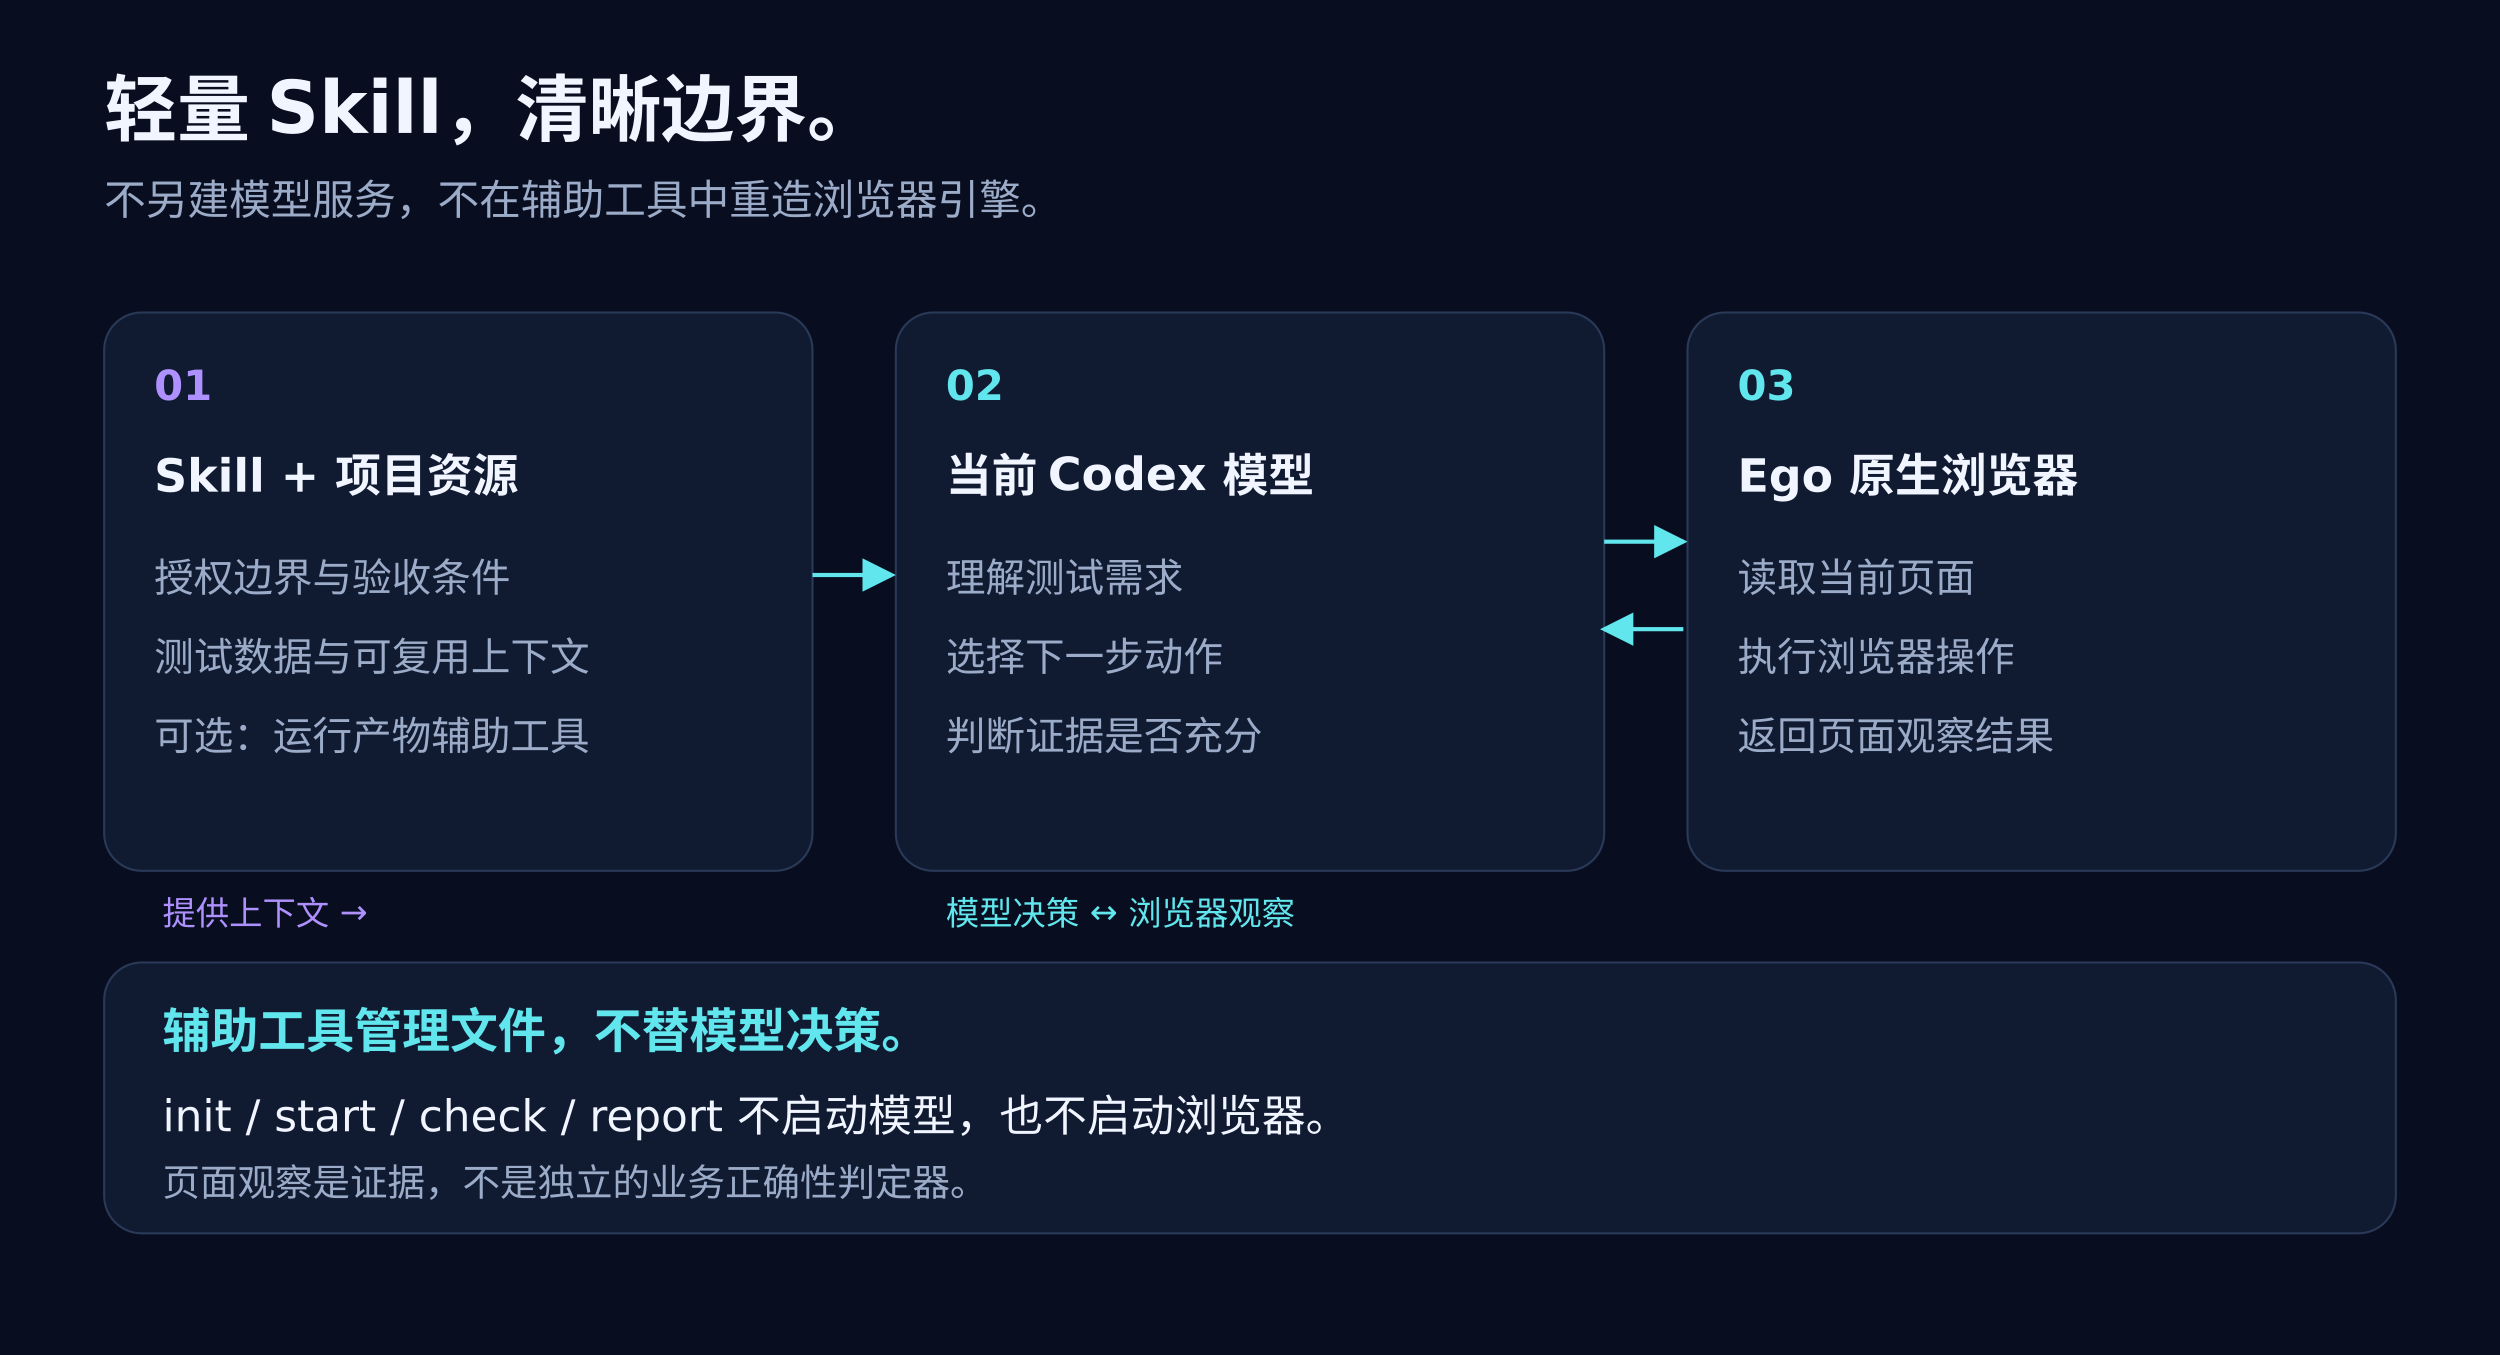
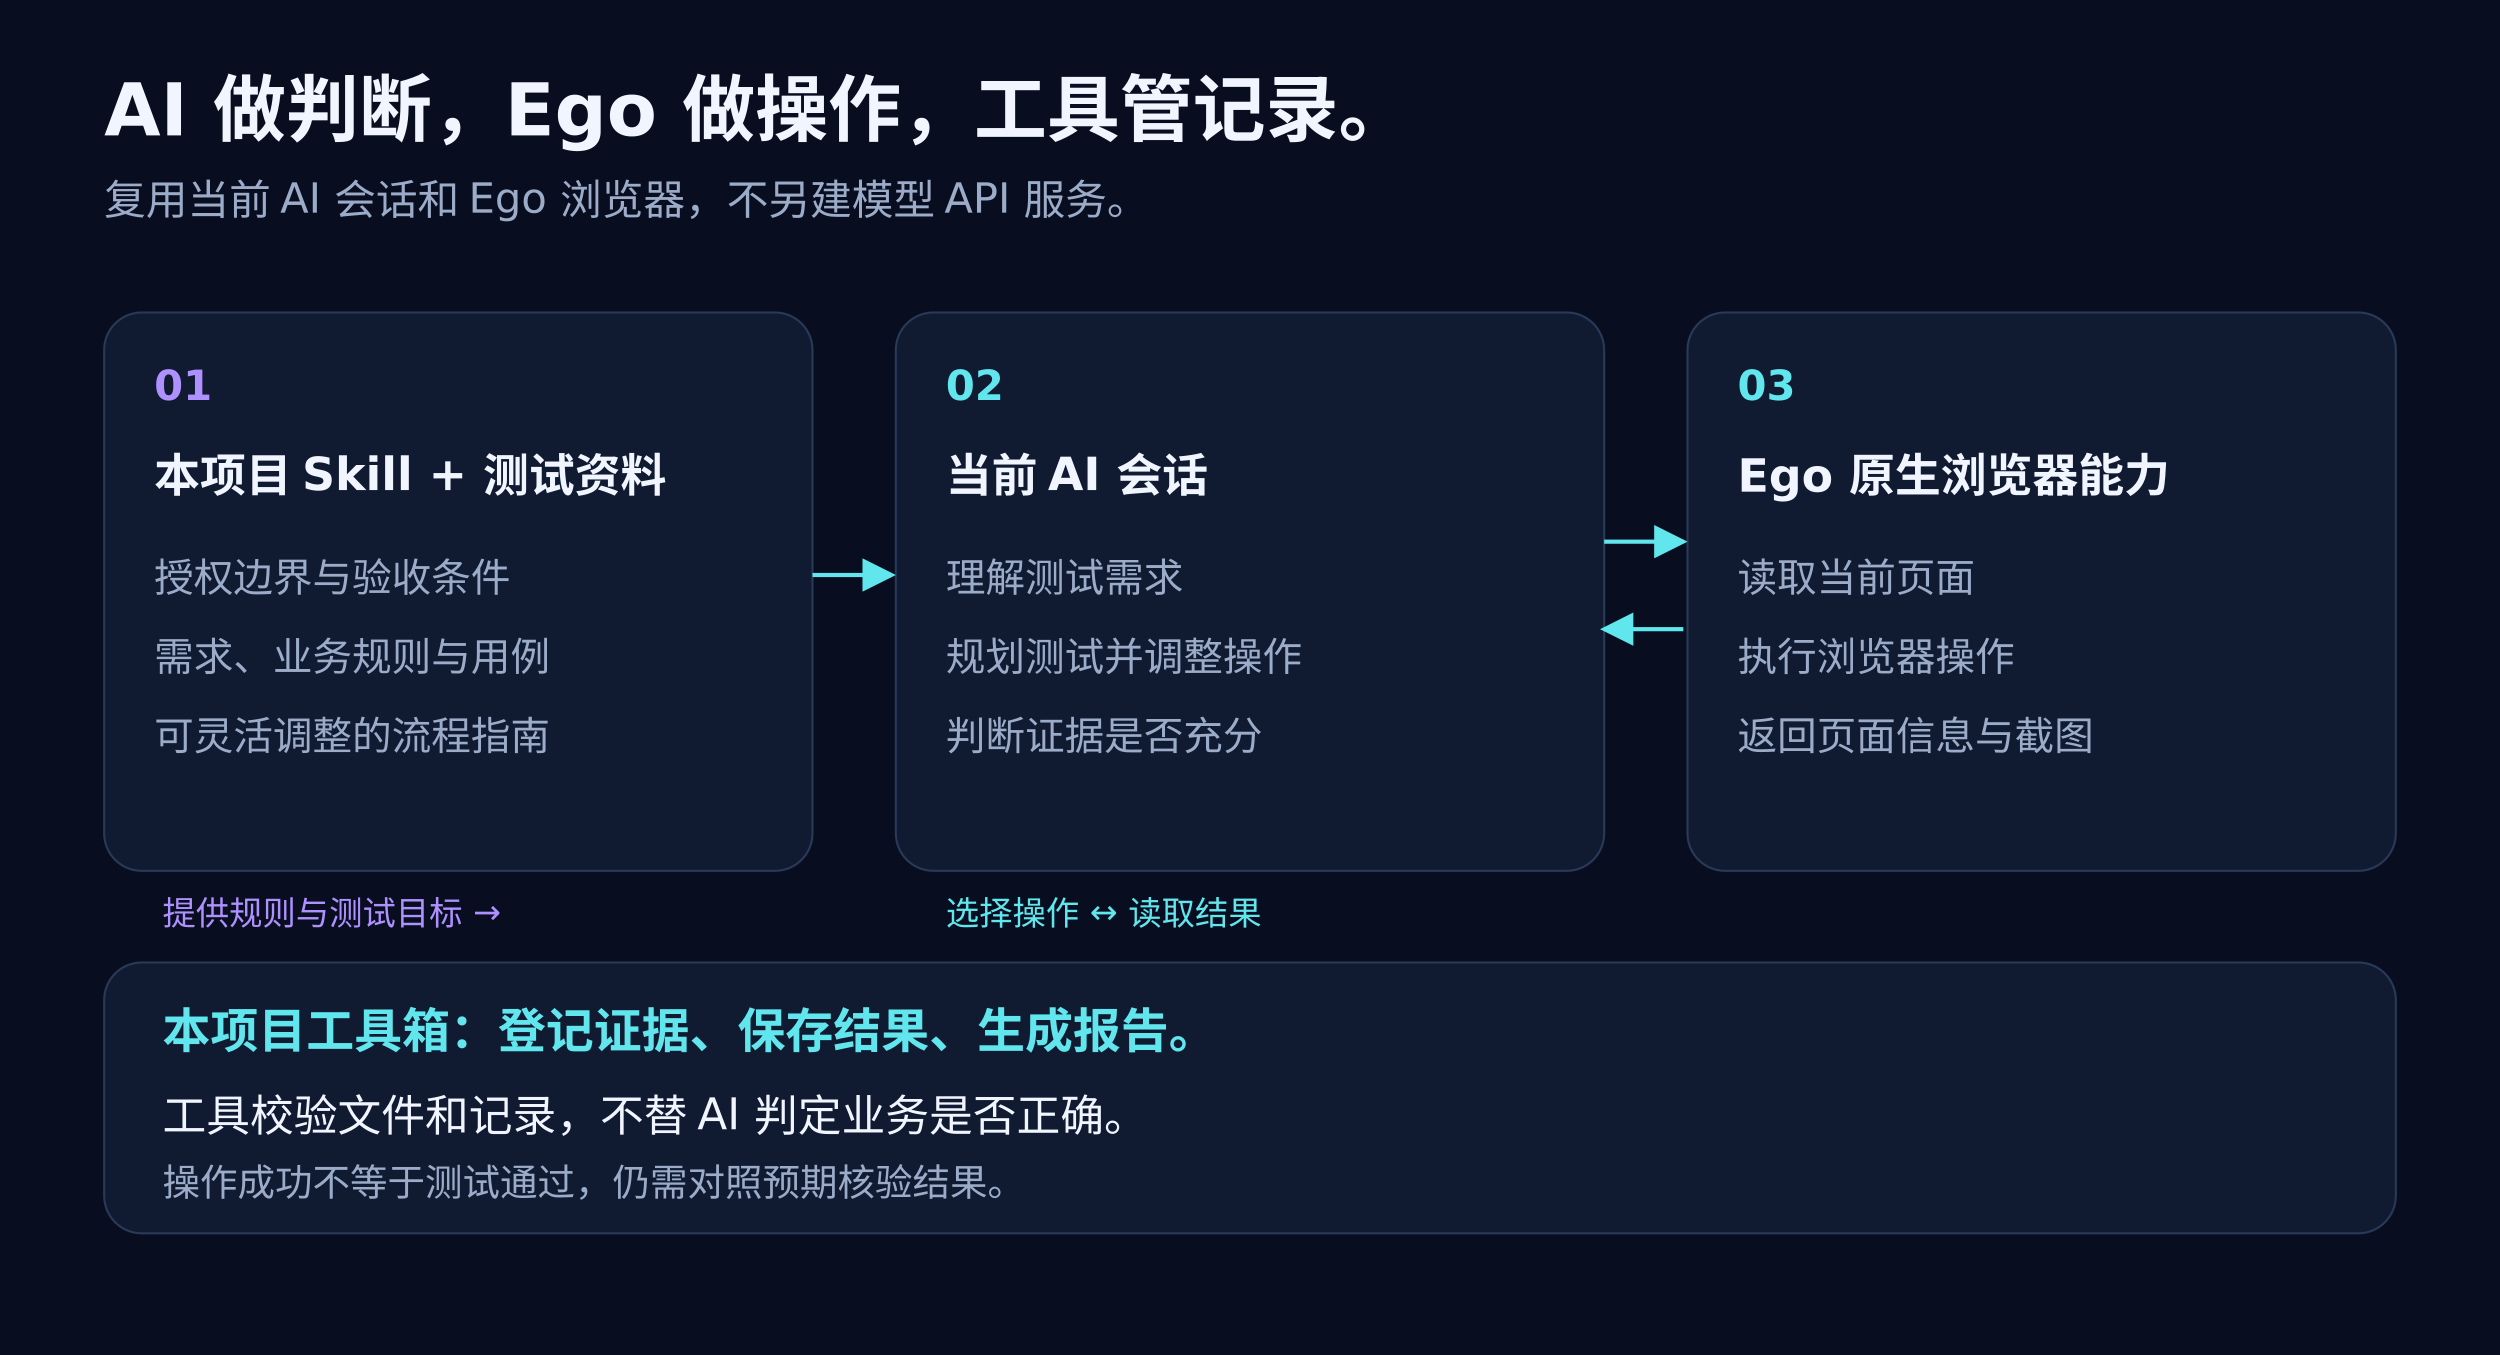
<svg xmlns="http://www.w3.org/2000/svg" width="1200" height="650" viewBox="0 0 1200 650" role="img" aria-label="谁负责什么？">
  <defs>
    <linearGradient id="g">
      <stop stop-color="#61e6ed" />
      <stop offset="1" stop-color="#ae91ff" />
    </linearGradient>
    <marker id="arrow" markerWidth="8" markerHeight="8" refX="7" refY="4" orient="auto">
      <path d="M0,0 L8,4 L0,8" fill="#61e6ed" />
    </marker>
  </defs>
  <g font-family="DejaVu Sans, Noto Sans CJK SC, sans-serif">
    <rect x="0" y="0" width="1200" height="650" rx="0" fill="#080e20" stroke="#080e20" />
    <path d="M0,2 H1200" stroke="url(#g)" stroke-width="4" />
-     <text x="50" y="65" font-size="35" fill="#f1f5ff" font-weight="700">轻量 Skill，清晰边界。</text>
-     <text x="50" y="103" font-size="20" fill="#9cacc8" font-weight="400">不另建模型服务，不在辅助工具中重造浏览器引擎。</text>
+     <text x="50" y="65" font-size="35" fill="#f1f5ff" font-weight="700">AI 做判断，Ego 做操作，工具管记录。</text>
+     <text x="50" y="103" font-size="20" fill="#9cacc8" font-weight="400">复用当前 AI 会话和 Ego 浏览器，不另建模型 API 服务。</text>
    <rect x="430" y="150" width="340" height="268" rx="18" fill="#101b32" stroke="#293957" />
    <text x="454" y="192" font-size="20" fill="#61e6ed" font-weight="700">02</text>
-     <text x="454" y="236" font-size="22" fill="#f1f5ff" font-weight="700">当前 Codex 模型</text>
+     <text x="454" y="236" font-size="22" fill="#f1f5ff" font-weight="700">当前 AI 会话</text>
    <text x="454" y="284" font-size="19" fill="#9cacc8" font-weight="400">理解测试需求</text>
-     <text x="454" y="322" font-size="19" fill="#9cacc8" font-weight="400">选择下一步动作</text>
+     <text x="454" y="322" font-size="19" fill="#9cacc8" font-weight="400">规划测试并调整操作</text>
    <text x="454" y="360" font-size="19" fill="#9cacc8" font-weight="400">判断证据是否充分</text>
    <rect x="50" y="150" width="340" height="268" rx="18" fill="#101b32" stroke="#293957" />
    <text x="74" y="192" font-size="20" fill="#ae91ff" font-weight="700">01</text>
-     <text x="74" y="236" font-size="22" fill="#f1f5ff" font-weight="700">Skill + 项目资源</text>
+     <text x="74" y="236" font-size="22" fill="#f1f5ff" font-weight="700">本项目 Skill + 测试资料</text>
    <text x="74" y="284" font-size="19" fill="#9cacc8" font-weight="400">授权边界与验收条件</text>
-     <text x="74" y="322" font-size="19" fill="#9cacc8" font-weight="400">测试数据与可复用上下文</text>
-     <text x="74" y="360" font-size="19" fill="#9cacc8" font-weight="400">可选：运行产物辅助工具</text>
+     <text x="74" y="322" font-size="19" fill="#9cacc8" font-weight="400">需求、业务规则与用例</text>
+     <text x="74" y="360" font-size="19" fill="#9cacc8" font-weight="400">可灵活调整的流程指南</text>
    <rect x="810" y="150" width="340" height="268" rx="18" fill="#101b32" stroke="#293957" />
    <text x="834" y="192" font-size="20" fill="#61e6ed" font-weight="700">03</text>
-     <text x="834" y="236" font-size="22" fill="#f1f5ff" font-weight="700">Ego 原生浏览器</text>
+     <text x="834" y="236" font-size="22" fill="#f1f5ff" font-weight="700">Ego 原生浏览器能力</text>
    <text x="834" y="284" font-size="19" fill="#9cacc8" font-weight="400">读取当前页面</text>
    <text x="834" y="322" font-size="19" fill="#9cacc8" font-weight="400">执行浏览器操作</text>
-     <text x="834" y="360" font-size="19" fill="#9cacc8" font-weight="400">返回页面观察结果</text>
+     <text x="834" y="360" font-size="19" fill="#9cacc8" font-weight="400">返回页面信息与截图</text>
    <path d="M390,276 L428,276" stroke="#61e6ed" stroke-width="2" fill="none" marker-end="url(#arrow)" />
    <path d="M770,260 L808,260" stroke="#61e6ed" stroke-width="2" fill="none" marker-end="url(#arrow)" />
    <path d="M808,302 L770,302" stroke="#61e6ed" stroke-width="2" fill="none" marker-end="url(#arrow)" />
-     <text x="78" y="444" font-size="16" fill="#ae91ff" font-weight="400">提供上下文 →</text>
-     <text x="454" y="444" font-size="16" fill="#61e6ed" font-weight="400">模型决策 ↔ 浏览器观察</text>
+     <text x="78" y="444" font-size="16" fill="#ae91ff" font-weight="400">提供规则与测试目标 →</text>
+     <text x="454" y="444" font-size="16" fill="#61e6ed" font-weight="400">选择操作 ↔ 读取结果</text>
    <rect x="50" y="462" width="1100" height="130" rx="18" fill="#101b32" stroke="#293957" />
-     <text x="78" y="503" font-size="23" fill="#61e6ed" font-weight="700">辅助工具管理文件，不替模型决策。</text>
-     <text x="78" y="543" font-size="21" fill="#f1f5ff" font-weight="400">init / start / check / report 不启动模型，也不启动浏览器。</text>
-     <text x="78" y="574" font-size="18" fill="#9cacc8" font-weight="400">页面观察是证据，不是独立的业务正确性判定器。</text>
+     <text x="78" y="503" font-size="23" fill="#61e6ed" font-weight="700">本项目工具箱：登记证据、保存结果、生成报告。</text>
+     <text x="78" y="543" font-size="21" fill="#f1f5ff" font-weight="400">工具校验文件和记录，不替 AI 判定业务是否正确。</text>
+     <text x="78" y="574" font-size="18" fill="#9cacc8" font-weight="400">操作成功不等于测试通过，仍需对照预期核验结果。</text>
  </g>
</svg>
